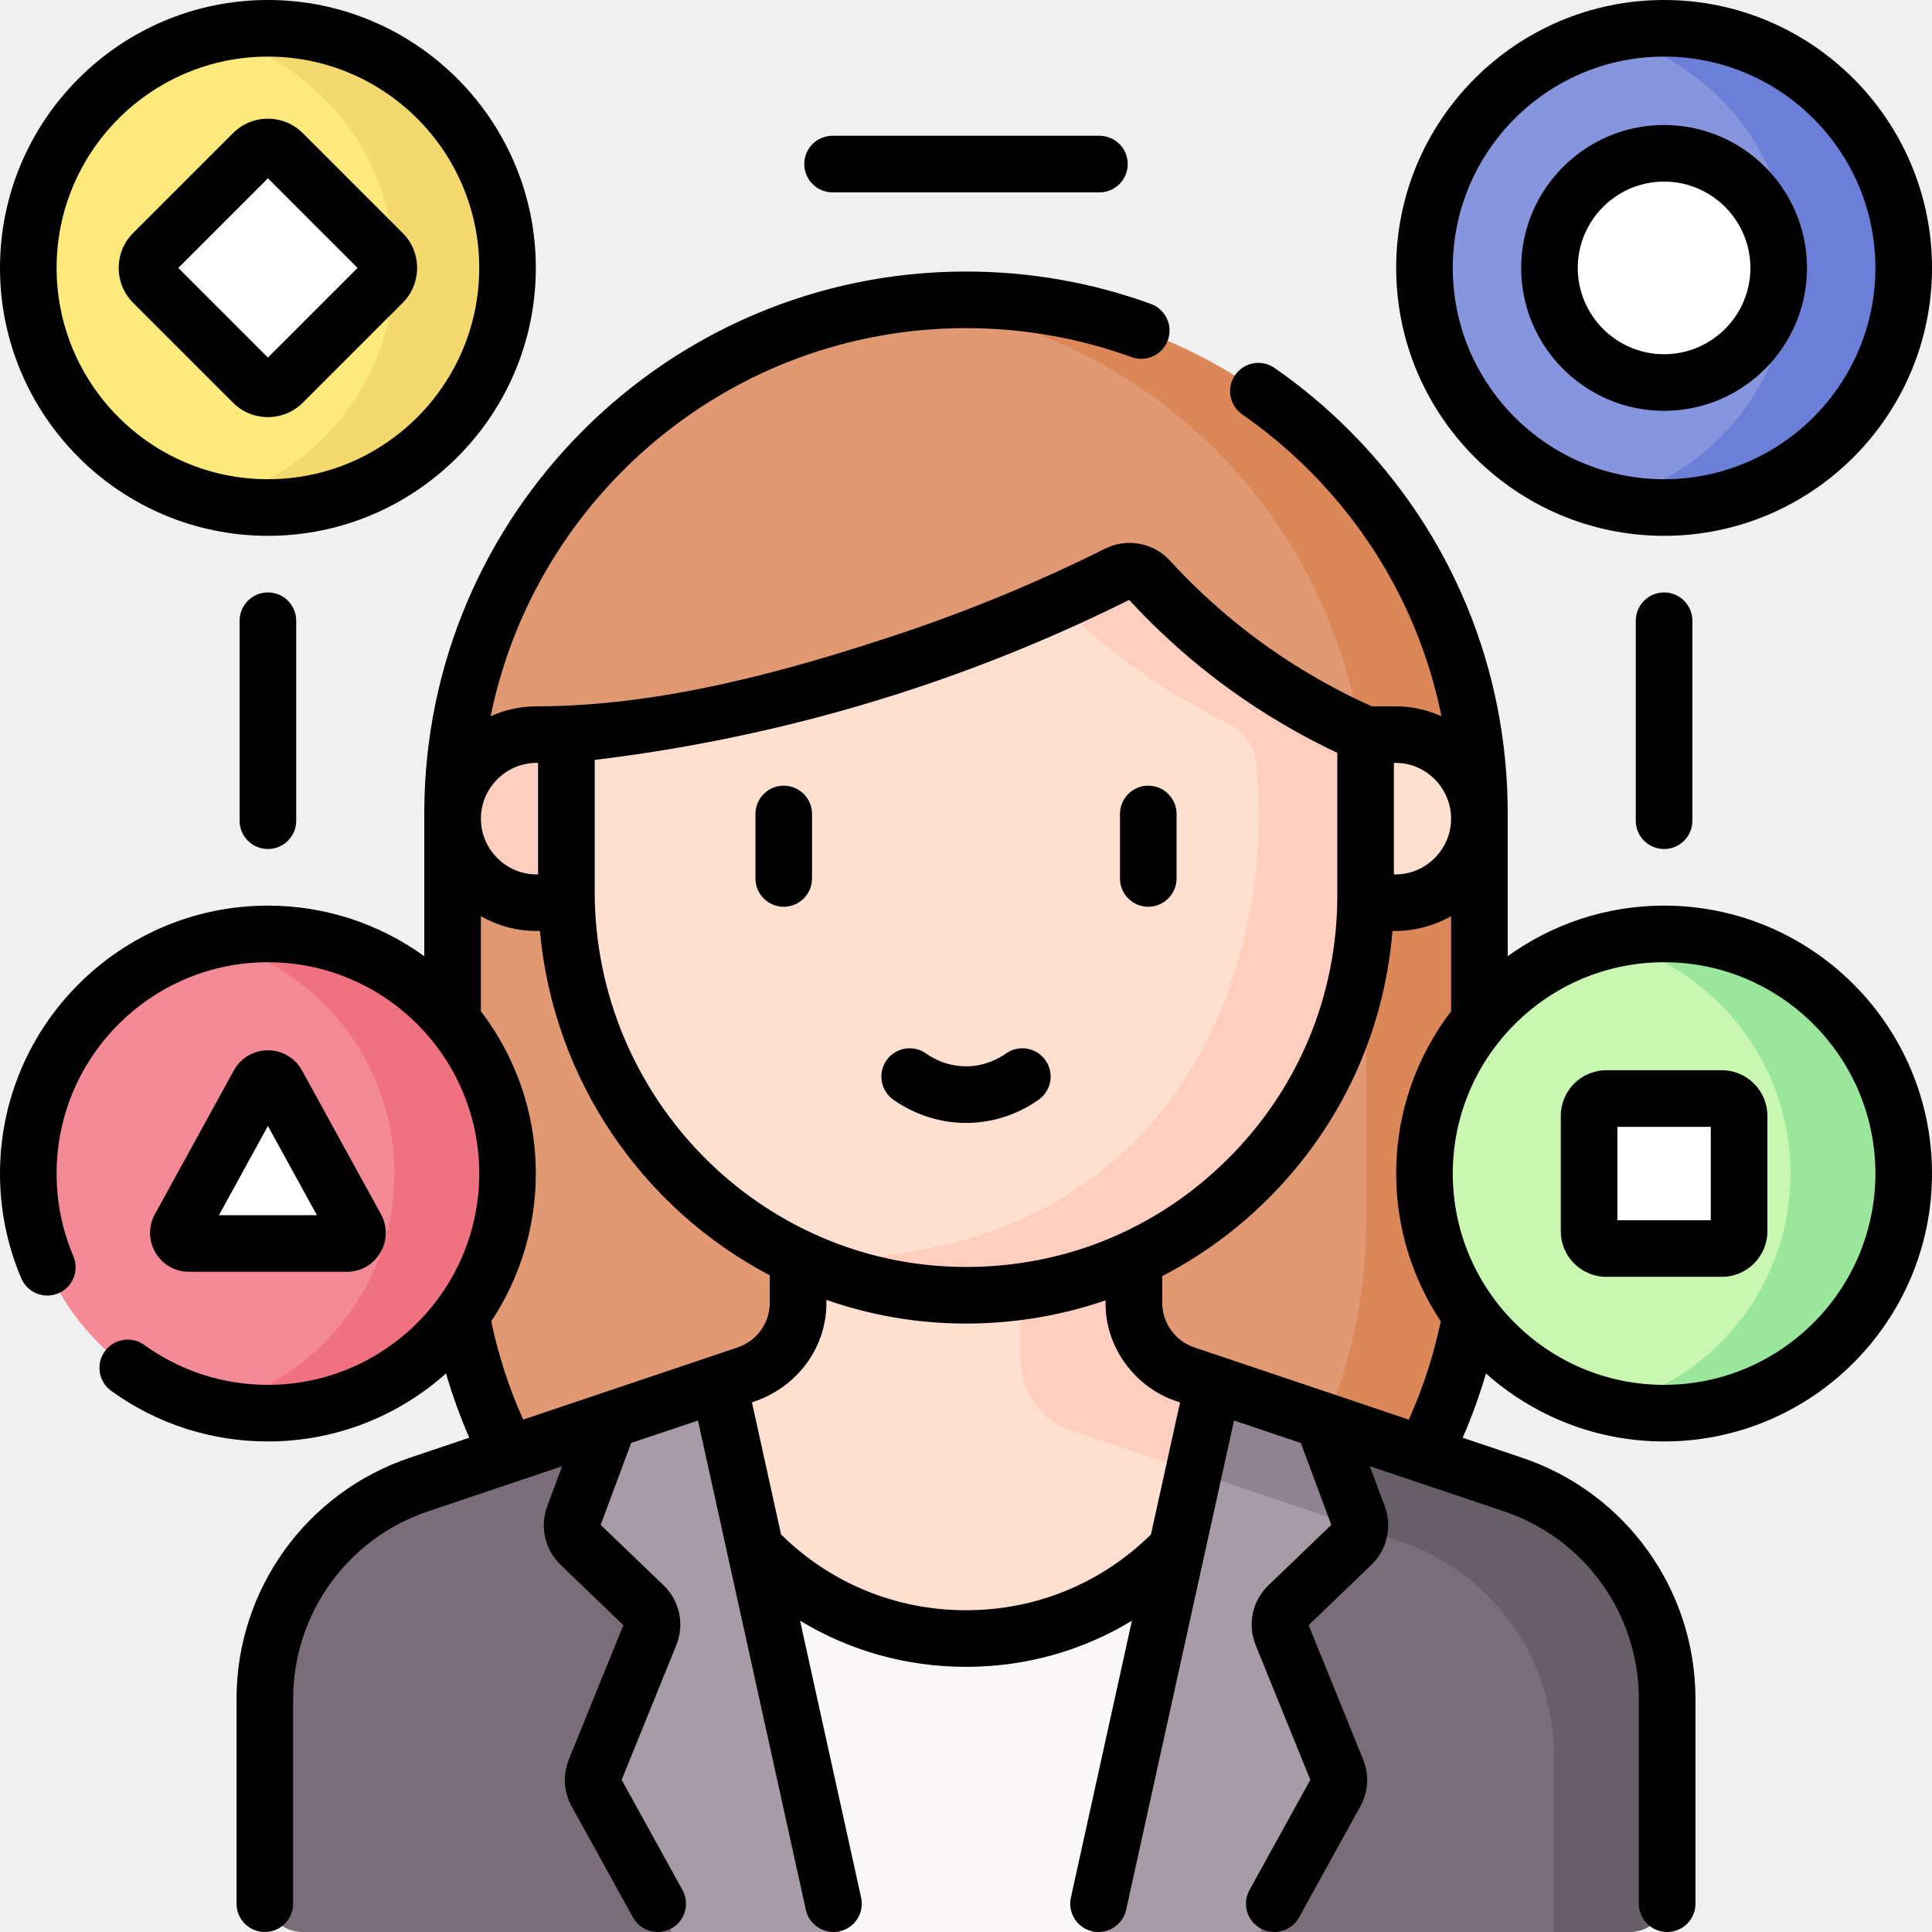
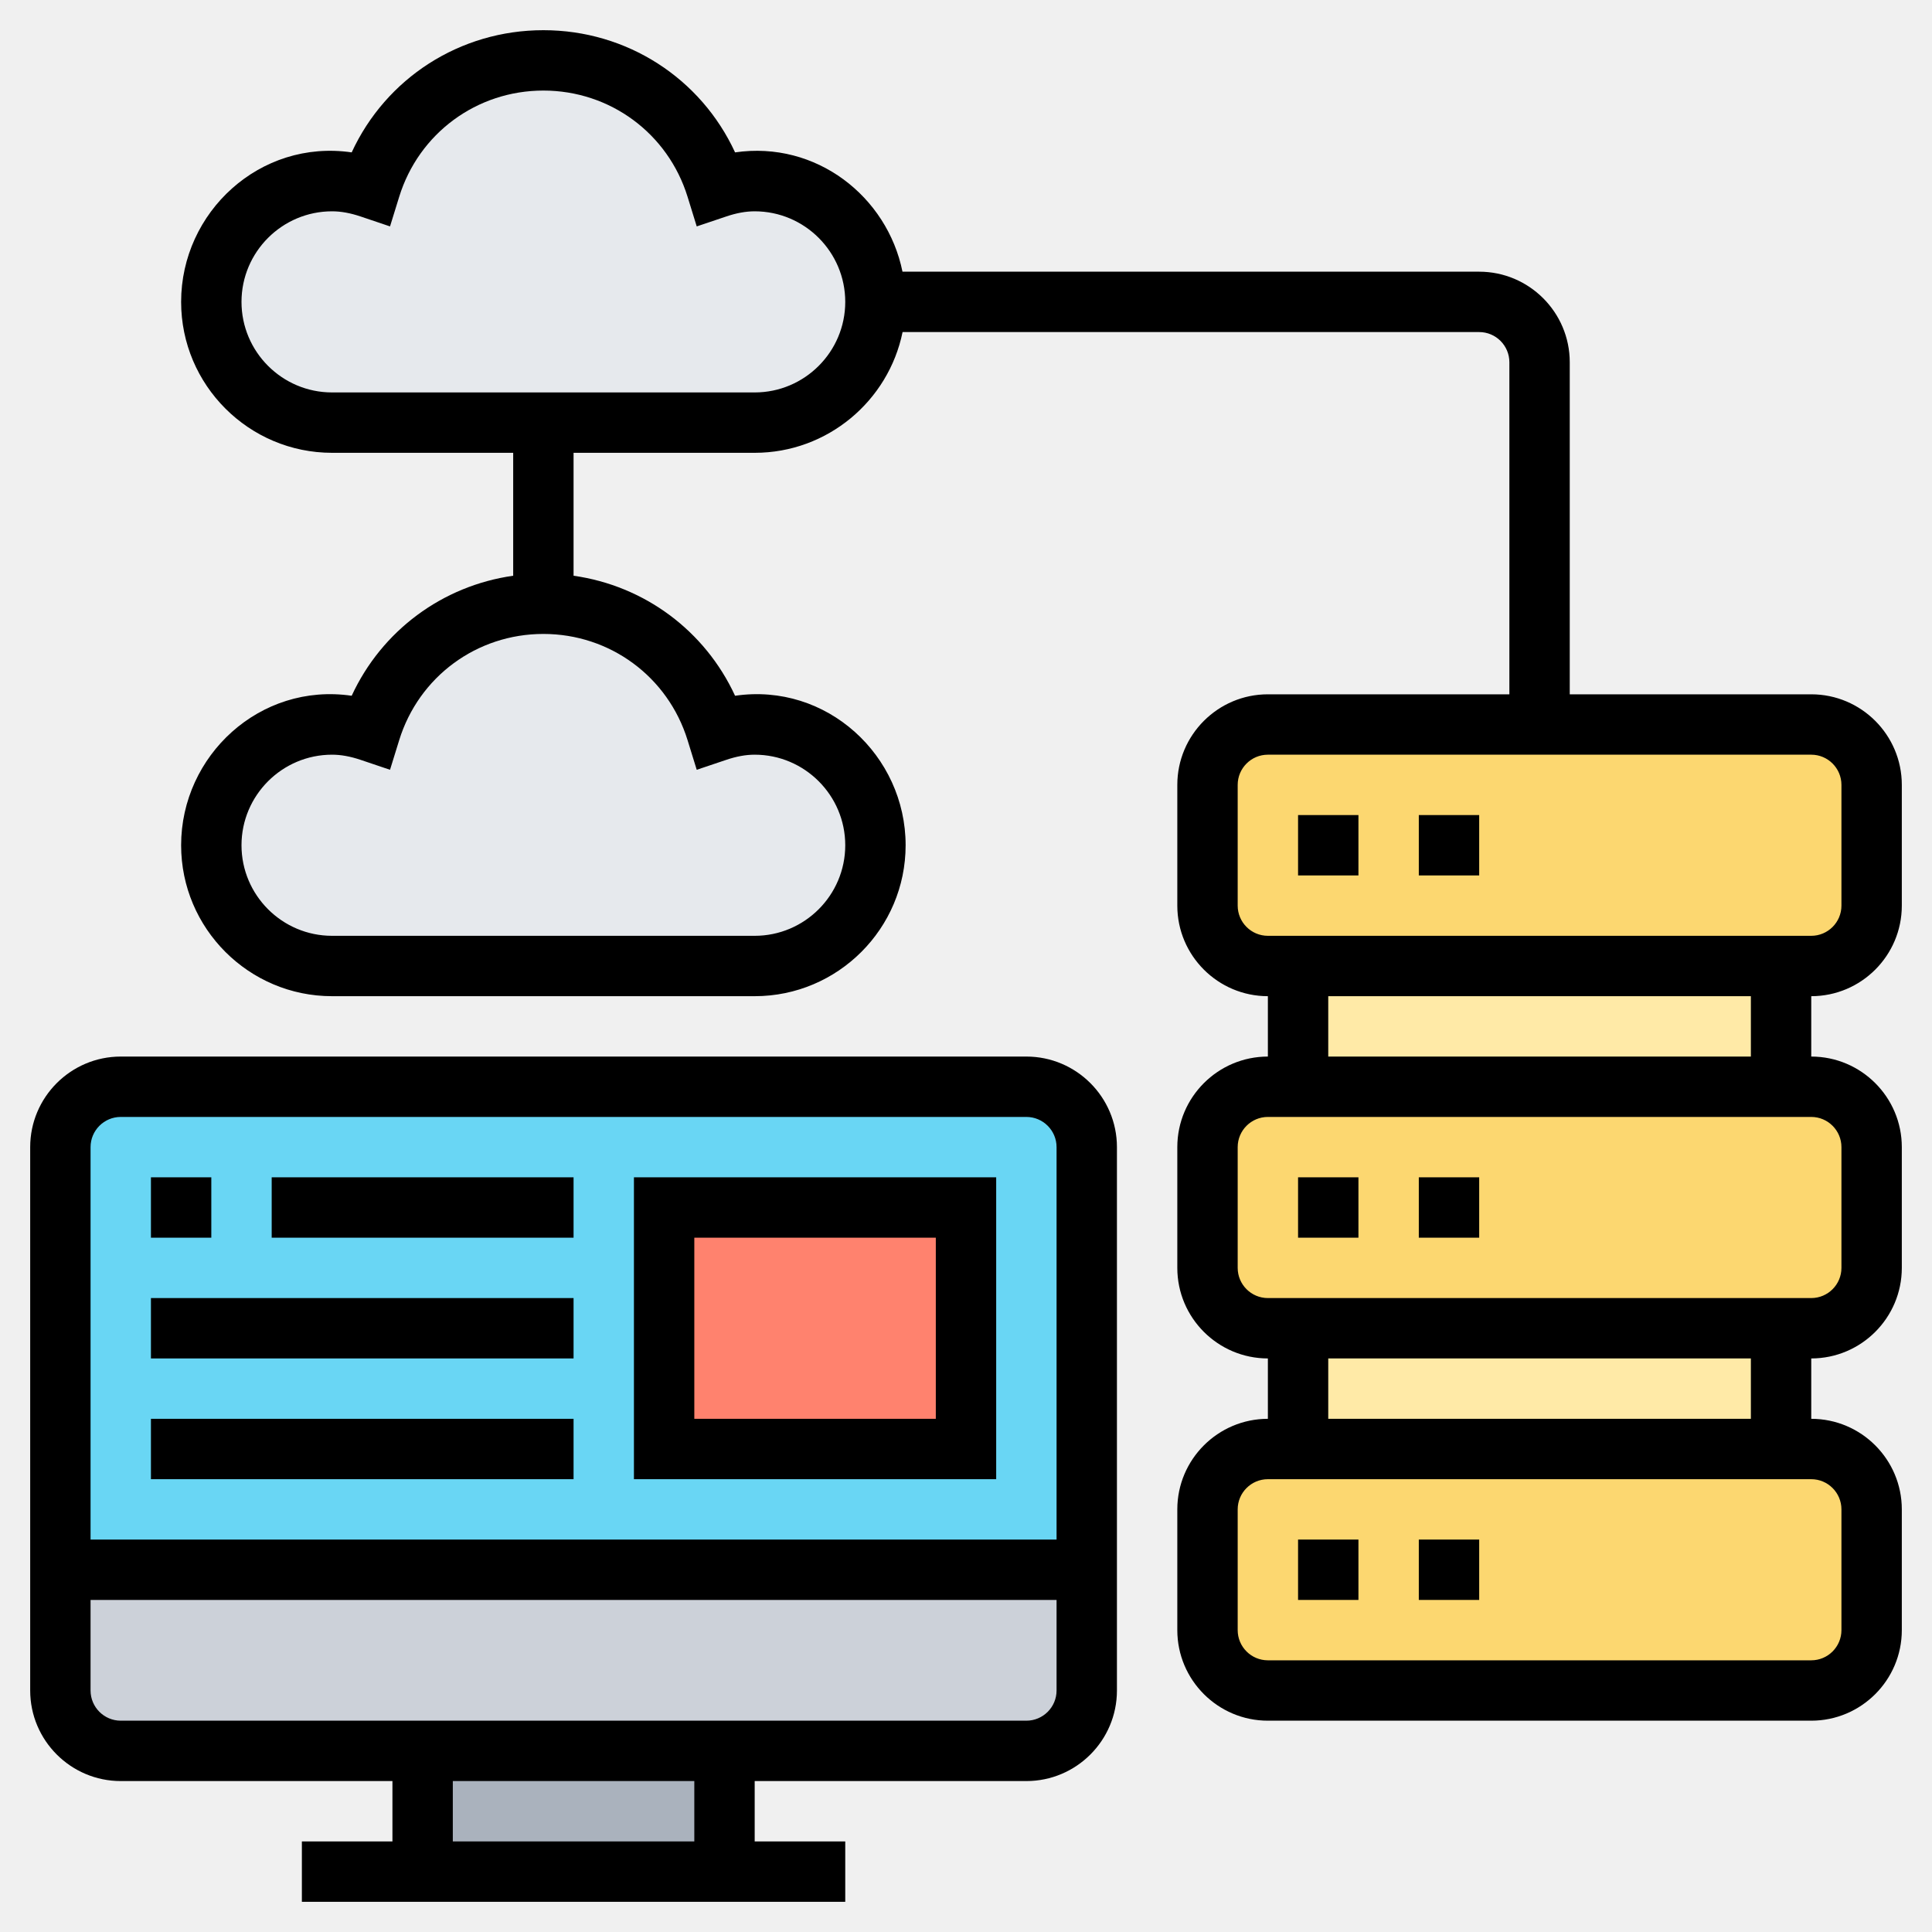
- <svg xmlns="http://www.w3.org/2000/svg" id="Capa_1" enable-background="new 0 0 512 512" height="512" viewBox="0 0 512 512" width="512">
+ <svg xmlns="http://www.w3.org/2000/svg" id="Layer_5" enable-background="new 0 0 64 64" height="512" viewBox="0 0 64 64" width="512">
  <g>
    <g>
-       <path d="m256 459.745c-75.141 0-136.055-60.914-136.055-136.055v-108.176c0-75.141 60.914-136.055 136.055-136.055 75.141 0 136.055 60.914 136.055 136.055v108.176c0 75.141-60.914 136.055-136.055 136.055z" fill="#e19974" />
-       <path d="m256 79.459c-5.071 0-10.074.286-15 .827 68.082 7.468 121.055 65.157 121.055 135.228v108.176c0 70.071-52.973 127.76-121.055 135.228 4.927.54 9.929.827 15 .827 75.141 0 136.055-60.914 136.055-136.055v-108.176c0-75.142-60.914-136.055-136.055-136.055z" fill="#dc8758" />
      <g>
-         <g>
-           <circle cx="441" cy="71" fill="#8795de" r="63.5" />
-           <path d="m441 7.5c-5.169 0-10.189.633-15 1.798 27.828 6.742 48.5 31.801 48.5 61.702s-20.672 54.959-48.5 61.702c4.811 1.166 9.831 1.798 15 1.798 35.07 0 63.5-28.43 63.5-63.5s-28.43-63.5-63.5-63.5z" fill="#6c7fd8" />
-           <circle cx="441" cy="71" fill="#fff" r="30.374" />
-         </g>
-         <g>
-           <circle cx="71" cy="71" fill="#fee97d" r="63.5" />
-           <path d="m71 7.5c-5.169 0-10.189.633-15 1.798 27.828 6.743 48.5 31.801 48.5 61.702s-20.672 54.959-48.5 61.702c4.811 1.166 9.831 1.798 15 1.798 35.07 0 63.5-28.43 63.5-63.5s-28.43-63.5-63.5-63.5z" fill="#f4da6e" />
-           <path d="m40.602 67.04 26.438-26.438c2.187-2.187 5.733-2.187 7.92 0l26.438 26.438c2.187 2.187 2.187 5.733 0 7.92l-26.438 26.438c-2.187 2.187-5.733 2.187-7.92 0l-26.438-26.438c-2.187-2.187-2.187-5.733 0-7.92z" fill="#fff" />
-         </g>
-         <g>
-           <circle cx="441" cy="311" fill="#c9f6b0" r="63.5" />
-           <path d="m441 247.5c-5.169 0-10.189.633-15 1.798 27.828 6.742 48.5 31.801 48.5 61.702s-20.672 54.959-48.5 61.702c4.811 1.166 9.831 1.798 15 1.798 35.07 0 63.5-28.43 63.5-63.5s-28.43-63.5-63.5-63.5z" fill="#9be69d" />
-           <path d="m456.294 330.875h-30.587c-2.53 0-4.581-2.051-4.581-4.581v-30.587c0-2.53 2.051-4.581 4.581-4.581h30.587c2.53 0 4.581 2.051 4.581 4.581v30.587c0 2.53-2.051 4.581-4.581 4.581z" fill="#fff" />
-         </g>
-         <g>
-           <circle cx="71" cy="311" fill="#f58a97" r="63.5" />
-           <path d="m71 247.5c-5.169 0-10.189.633-15 1.798 27.828 6.742 48.5 31.801 48.5 61.702s-20.672 54.959-48.5 61.702c4.811 1.166 9.831 1.798 15 1.798 35.07 0 63.5-28.43 63.5-63.5s-28.43-63.5-63.5-63.5z" fill="#f07281" />
-           <path d="m91.91 329.539h-41.82c-2.136 0-3.491-2.289-2.463-4.162l20.91-38.084c1.067-1.943 3.859-1.943 4.926 0l20.91 38.084c1.028 1.872-.327 4.162-2.463 4.162z" fill="#fff" />
-         </g>
+         <path d="m43 44h16v4h-16z" fill="#ffeaa7" />
      </g>
      <g>
-         <g>
-           <path d="m441.818 502v-51.727c0-25.763-16.447-48.651-40.865-56.867l-50.431-16.969-12.151 1.861-16.867-11.625-7.382-2.484c-8.139-2.739-13.622-10.368-13.622-18.956v-32.568h-89v32.568c0 8.588-5.482 16.217-13.622 18.956l-7.382 2.484-13.218 7.827-15.8 1.937-50.431 16.969c-24.418 8.216-40.865 31.104-40.865 56.867v51.727c0 5.523 4.477 10 10 10h142.352l33.282-15 33.65 15h142.352c5.523 0 10-4.477 10-10z" fill="#7a6d79" />
-           <path d="m289.466 512 23.624-107.158h-114.547l23.991 107.158z" fill="#f9f7f8" />
-           <g>
-             <path d="m400.953 393.406-50.431-16.969-12.151 1.861-16.867-11.625-7.382-2.484c-8.139-2.739-13.622-10.368-13.622-18.956v-32.568h-30v47.568c0 8.588 5.482 16.217 13.622 18.956l86.831 29.217c24.418 8.216 40.865 31.104 40.865 56.867v46.727h20c5.523 0 10-4.477 10-10v-51.727c0-25.763-16.447-48.651-40.865-56.867z" fill="#685e68" />
-           </g>
-           <path d="m179.71 370.302c6.422 36.325 38.123 63.923 76.29 63.923s69.868-27.599 76.29-63.923l-18.168-6.113c-8.139-2.739-13.622-10.368-13.622-18.956v-32.568h-89v32.568c0 8.588-5.482 16.217-13.622 18.956z" fill="#ffdfcf" />
-           <path d="m284.122 379.189 40.46 13.614c3.658-6.945 6.296-14.511 7.709-22.5l-18.168-6.113c-8.117-2.733-13.624-10.363-13.622-18.956v-32.568h-30v47.568c-.001 8.587 5.481 16.216 13.621 18.955z" fill="#ffcebf" />
-           <g>
-             <path d="m361.899 194.68v42.678c0 58.611-47.615 106.101-106.273 105.898-58.528-.203-105.525-48.52-105.525-107.048v-41.528c25.413-2.655 56.478-8.192 90.63-19.586 20.99-7.003 39.524-15.01 55.504-22.995 2.789-1.394 6.155-.781 8.261 1.519 5.158 5.633 11.363 11.653 18.745 17.603 14.049 11.323 27.747 18.673 38.658 23.459z" fill="#ffdfcf" />
-           </g>
-           <path d="m301.909 301.245c-34.132 35.381-82.638 32.657-90.403 32.096 13.406 6.304 28.342 9.86 44.119 9.915 58.658.203 106.273-47.287 106.273-105.898 0-18.826 0-23.852 0-42.678-10.911-4.786-24.609-12.136-38.659-23.46-7.384-5.951-13.591-11.973-18.749-17.608-2.103-2.297-5.464-2.909-8.249-1.517-5.057 2.527-10.372 5.056-15.938 7.556 3.841 3.803 8.135 7.7 12.936 11.569 11.338 9.138 22.447 15.689 32.047 20.392 4.271 2.092 7.174 6.22 7.661 10.951.965 9.372 1.189 21.307-1.049 34.795-1.771 10.678-7.041 40.1-29.989 63.887z" fill="#ffcebf" />
-           <path d="m369.784 239.222h-7.885v-44.542h7.885c12.3 0 22.271 9.971 22.271 22.271 0 12.3-9.971 22.271-22.271 22.271z" fill="#ffdfcf" />
-           <path d="m142.216 239.222h7.885v-44.542h-7.885c-12.3 0-22.271 9.971-22.271 22.271 0 12.3 9.971 22.271 22.271 22.271z" fill="#ffcebf" />
-           <g>
-             <path d="m337.7 504.5 16.233-29.41c1.02-1.848 1.152-4.058.358-6.014l-14.561-35.89c-1.076-2.653-.429-5.694 1.635-7.678l16.876-16.222c2.01-1.932 2.682-4.873 1.71-7.486l-9.43-25.363-29.018-9.764-32.037 145.327h44.534z" fill="#a79ba7" />
-             <path d="m316.354 390.034 44.008 14.808c.088-1.013-.042-2.051-.41-3.042l-9.43-25.363-29.018-9.764z" fill="#918291" />
-             <path d="m222.534 512-32.038-145.327-29.018 9.764-9.43 25.363c-.972 2.613-.3 5.554 1.71 7.486l16.876 16.222c2.064 1.984 2.712 5.025 1.636 7.678l-14.561 35.89c-.794 1.956-.662 4.166.358 6.014l16.233 29.41 3.7 7.5z" fill="#a79ba7" />
-           </g>
-         </g>
+         <path d="m43 32h16v4h-16z" fill="#ffeaa7" />
+       </g>
+       <g>
+         <path d="m43 48h16 1c1.1 0 2 .9 2 2v4c0 1.1-.9 2-2 2h-18c-1.1 0-2-.9-2-2v-4c0-1.1.9-2 2-2z" fill="#fcd770" />
+       </g>
+       <g>
+         <path d="m43 36h16 1c1.1 0 2 .9 2 2v4c0 1.1-.9 2-2 2h-1-16-1c-1.1 0-2-.9-2-2v-4c0-1.1.9-2 2-2z" fill="#fcd770" />
+       </g>
+       <g>
+         <path d="m40 30v-4c0-1.1.9-2 2-2h9 9c1.1 0 2 .9 2 2v4c0 1.1-.9 2-2 2h-1-16-1c-1.1 0-2-.9-2-2z" fill="#fcd770" />
+       </g>
+       <g>
+         <path d="m14 58h10v4h-10z" fill="#aab2bd" />
+       </g>
+       <g>
+         <path d="m36 52v4c0 1.1-.9 2-2 2h-10-10-10c-1.1 0-2-.9-2-2v-4z" fill="#ccd1d9" />
+       </g>
+       <g>
+         <path d="m2 52v-14c0-1.1.9-2 2-2h30c1.1 0 2 .9 2 2v14z" fill="#69d6f4" />
+       </g>
+       <g>
+         <path d="m22 40h10v8h-10z" fill="#ff826e" />
+       </g>
+       <g>
+         <path d="m25 24c2.21 0 4 1.79 4 4s-1.79 4-4 4h-14c-2.21 0-4-1.79-4-4s1.79-4 4-4c.45 0 .87.09 1.27.22.75-2.44 3.03-4.22 5.73-4.22s4.98 1.78 5.73 4.22c.4-.13.82-.22 1.27-.22z" fill="#e6e9ed" />
+       </g>
+       <g>
+         <path d="m25 6c2.21 0 4 1.79 4 4s-1.79 4-4 4h-7-7c-2.21 0-4-1.79-4-4s1.79-4 4-4c.45 0 .87.09 1.27.22.75-2.44 3.03-4.22 5.73-4.22s4.98 1.78 5.73 4.22c.4-.13.82-.22 1.27-.22z" fill="#e6e9ed" />
      </g>
    </g>
-     <path d="m61.737 106.702c2.474 2.475 5.764 3.837 9.263 3.837s6.789-1.362 9.263-3.837l26.438-26.438c2.475-2.474 3.837-5.764 3.837-9.263s-1.362-6.789-3.837-9.263l-26.438-26.44c-2.474-2.475-5.764-3.837-9.263-3.837s-6.789 1.362-9.263 3.837l-26.439 26.439c-2.475 2.474-3.837 5.764-3.837 9.263s1.362 6.789 3.837 9.263zm9.263-59.454 23.752 23.752-23.752 23.752-23.752-23.752zm149.64 3.731h70.721c4.142 0 7.5-3.358 7.5-7.5s-3.358-7.5-7.5-7.5h-70.721c-4.142 0-7.5 3.358-7.5 7.5s3.358 7.5 7.5 7.5zm220.36 91.021c39.149 0 71-31.851 71-71s-31.851-71-71-71-71 31.851-71 71 31.851 71 71 71zm0-127c30.878 0 56 25.122 56 56s-25.122 56-56 56-56-25.122-56-56 25.122-56 56-56zm-7.5 149.5v53c0 4.142 3.358 7.5 7.5 7.5s7.5-3.358 7.5-7.5v-53c0-4.142-3.358-7.5-7.5-7.5s-7.5 3.358-7.5 7.5zm7.5-55.626c20.883 0 37.874-16.99 37.874-37.874s-16.991-37.874-37.874-37.874-37.874 16.991-37.874 37.874 16.991 37.874 37.874 37.874zm0-60.748c12.612 0 22.874 10.261 22.874 22.874s-10.262 22.874-22.874 22.874-22.874-10.262-22.874-22.874 10.262-22.874 22.874-22.874zm-233.302 192.174c4.142 0 7.5-3.358 7.5-7.5v-17.088c0-4.142-3.358-7.5-7.5-7.5s-7.5 3.358-7.5 7.5v17.088c0 4.142 3.358 7.5 7.5 7.5zm233.302-.3c-15.459 0-29.769 4.981-41.44 13.402v-37.892c0-38.341-14.933-74.389-42.048-101.504-6.069-6.066-12.714-11.618-19.751-16.501-3.404-2.363-8.077-1.517-10.438 1.886-2.362 3.403-1.517 8.076 1.886 10.438 6.305 4.375 12.26 9.351 17.697 14.786 18.107 18.107 30.143 40.663 35.095 65.201-3.731-1.686-7.865-2.633-12.218-2.633h-6.249c-12.777-5.745-24.749-13.063-35.589-21.8-6.362-5.127-12.391-10.789-17.919-16.828-4.338-4.738-11.389-6.04-17.145-3.164-17.574 8.782-35.919 16.382-54.524 22.59-30.426 10.151-63.793 19.202-96.142 19.202-4.343 0-8.468.943-12.191 2.621 11.944-58.608 63.89-102.844 125.976-102.844 15.081 0 29.845 2.585 43.883 7.683 3.893 1.413 8.195-.596 9.609-4.489s-.596-8.196-4.489-9.609c-15.684-5.697-32.171-8.585-49.003-8.585-79.159 0-143.56 64.396-143.56 143.55v37.893c-11.671-8.422-25.981-13.403-41.44-13.403-39.149 0-71 31.851-71 71 0 9.632 1.897 18.976 5.639 27.771 1.621 3.811 6.024 5.587 9.837 3.965 3.812-1.621 5.587-6.026 3.965-9.837-2.946-6.928-4.441-14.296-4.441-21.899 0-30.878 25.122-56 56-56s56 25.122 56 56-25.122 56-56 56c-11.854 0-23.181-3.656-32.754-10.572-3.358-2.425-8.046-1.67-10.472 1.688-2.425 3.357-1.67 8.046 1.688 10.472 12.145 8.774 26.509 13.412 41.538 13.412 18.106 0 34.643-6.823 47.198-18.019 1.697 5.797 3.75 11.487 6.17 17.034l-15.708 5.286c-27.501 9.246-45.979 34.953-45.979 63.969v54.23c0 4.142 3.358 7.5 7.5 7.5s7.5-3.358 7.5-7.5v-54.23c0-22.566 14.371-42.56 35.762-49.751l35.526-11.955-3.949 10.623c-2.014 5.416-.624 11.503 3.542 15.507l16.631 15.987-14.434 35.577c-1.651 4.071-1.381 8.612.742 12.458l16.233 29.41c2.022 3.666 6.621 4.912 10.19 2.941 3.626-2.001 4.943-6.564 2.941-10.19l-16.118-29.201 14.471-35.669c2.244-5.527.914-11.771-3.387-15.906l-16.639-15.994 8.067-21.698 17.711-5.96 28.586 129.667c.889 4.076 4.976 6.583 8.939 5.709 4.045-.892 6.601-4.894 5.709-8.939l-16.179-73.387c13.107 7.969 28.175 12.232 43.974 12.232s30.867-4.263 43.974-12.232l-16.179 73.387c-.892 4.045 1.665 8.047 5.709 8.939 3.943.87 8.048-1.622 8.939-5.709l28.586-129.667 17.71 5.96 8.067 21.698-16.64 15.995c-4.3 4.135-5.63 10.378-3.387 15.905l14.471 35.669-16.118 29.201c-2.002 3.626-.685 8.189 2.941 10.19 3.562 1.966 8.169.724 10.19-2.941l16.234-29.41c2.123-3.846 2.393-8.386.741-12.458l-14.434-35.577 16.631-15.987c4.166-4.004 5.556-10.091 3.542-15.507l-3.949-10.623 35.528 11.956c21.389 7.191 35.76 27.185 35.76 49.751v54.23c0 4.142 3.358 7.5 7.5 7.5s7.5-3.358 7.5-7.5v-54.23c0-29.016-18.478-54.723-45.978-63.968l-15.71-5.287c2.42-5.547 4.473-11.237 6.17-17.034 12.56 11.195 29.097 18.018 47.203 18.018 39.149 0 71-31.851 71-71s-31.851-71-71-71zm-71.601-37.819c8.25-.274 15.156 6.532 15.156 14.771 0 8.248-6.874 15.01-15.156 14.771zm-211.798-.797c29.088-3.498 57.82-9.94 85.503-19.176 19.152-6.389 38.035-14.203 56.134-23.226 5.962 6.482 12.452 12.562 19.295 18.078 10.992 8.859 23.037 16.396 35.866 22.447v37.852c0 26.348-10.278 51.101-28.941 69.7-18.699 18.635-43.274 28.79-69.806 28.699-54.065-.187-98.051-44.844-98.051-99.548zm-15 .797v29.542c-8.277.247-15.156-6.512-15.156-14.771 0-8.275 6.881-14.991 15.156-14.771zm-3.957 174.03c-3.75-8.361-6.589-17.086-8.462-26.046 7.459-11.235 11.818-24.698 11.818-39.165 0-16.157-5.436-31.063-14.56-43.008v-25.212c4.742 2.744 9.901 4.024 15.645 3.942 3.605 39.712 27.409 73.677 60.915 91.241v7.267c0 5.375-3.421 10.138-8.512 11.852-13.73 4.62-42.482 14.277-56.844 19.129zm166.366 30.441c-13.154 12.952-30.47 20.078-49.01 20.078s-35.856-7.126-49.01-20.077l-7.72-35.017c11.829-3.764 20.095-14.54 19.73-27.155 11.484 4.022 23.796 6.232 36.6 6.276 12.902.045 25.539-2.068 37.4-6.151-.432 12.264 7.941 23.586 19.73 27.03zm79.55-138.66c-9.124 11.945-14.56 26.851-14.56 43.008 0 14.467 4.359 27.93 11.818 39.165-1.874 8.96-4.712 17.685-8.462 26.046-16.077-5.424-41.502-13.967-56.843-19.129-5.092-1.713-8.513-6.477-8.513-11.852v-7.044c10.212-5.281 19.667-12.154 28.046-20.504 19.281-19.215 30.79-44.131 32.967-70.96 5.537.1 11.018-1.317 15.547-3.942zm56.44 99.008c-30.878 0-56-25.122-56-56s25.122-56 56-56 56 25.122 56 56-25.122 56-56 56zm15.294-83.375h-30.588c-6.662 0-12.081 5.419-12.081 12.081v30.588c0 6.662 5.419 12.081 12.081 12.081h30.588c6.662 0 12.081-5.419 12.081-12.081v-30.588c0-6.662-5.419-12.081-12.081-12.081zm-2.919 39.75h-24.75v-24.75h24.75zm-403.285 13.664h41.82c3.681 0 6.998-1.892 8.873-5.06s1.936-6.986.164-10.212l-20.91-38.083c-1.811-3.299-5.274-5.348-9.037-5.348s-7.226 2.049-9.037 5.348l-20.91 38.083c-1.771 3.227-1.71 7.045.164 10.213 1.875 3.167 5.192 5.059 8.873 5.059zm20.91-38.648 12.984 23.648h-25.968zm-7.5-133.891v53c0 4.142 3.358 7.5 7.5 7.5s7.5-3.358 7.5-7.5v-53c0-4.142-3.358-7.5-7.5-7.5s-7.5 3.358-7.5 7.5zm173.231 126.921c3.308 2.345 10.107 6.167 19.276 6.167.391 0 .787-.007 1.187-.021 8.205-.294 14.361-3.506 18.082-6.149 3.377-2.399 4.169-7.082 1.771-10.458-2.399-3.377-7.082-4.168-10.458-1.771-1.678 1.192-5.2 3.218-9.931 3.388-5.369.184-9.348-2.043-11.251-3.392-3.379-2.396-8.06-1.599-10.456 1.781-2.397 3.378-1.599 8.059 1.78 10.455zm-165.731-149.421c39.149 0 71-31.851 71-71s-31.851-71-71-71-71 31.851-71 71 31.851 71 71 71zm0-127c30.878 0 56 25.122 56 56s-25.122 56-56 56-56-25.122-56-56 25.122-56 56-56zm233.302 225.3c4.142 0 7.5-3.358 7.5-7.5v-17.088c0-4.142-3.358-7.5-7.5-7.5s-7.5 3.358-7.5 7.5v17.088c0 4.142 3.358 7.5 7.5 7.5z" />
+     <g>
+       <path d="m34 35h-30c-1.654 0-3 1.346-3 3v18c0 1.654 1.346 3 3 3h9v2h-3v2h18v-2h-3v-2h9c1.654 0 3-1.346 3-3v-18c0-1.654-1.346-3-3-3zm-30 2h30c.552 0 1 .449 1 1v13h-32v-13c0-.551.448-1 1-1zm19 24h-8v-2h8zm11-4h-30c-.552 0-1-.449-1-1v-3h32v3c0 .551-.448 1-1 1z" />
+       <path d="m33 39h-12v10h12zm-2 8h-8v-6h8z" />
+       <path d="m5 39h2v2h-2z" />
+       <path d="m9 39h10v2h-10z" />
+       <path d="m5 43h14v2h-14z" />
+       <path d="m5 47h14v2h-14z" />
+       <path d="m43 51h2v2h-2z" />
+       <path d="m47 51h2v2h-2z" />
+       <path d="m43 39h2v2h-2z" />
+       <path d="m47 39h2v2h-2z" />
+       <path d="m63 30v-4c0-1.654-1.346-3-3-3h-8v-11c0-1.654-1.346-3-3-3h-19.104c-.506-2.491-2.857-4.345-5.546-3.952-1.133-2.455-3.58-4.048-6.35-4.048s-5.217 1.593-6.35 4.048c-3.038-.444-5.65 1.98-5.65 4.952 0 2.757 2.243 5 5 5h6v4.072c-2.348.333-4.355 1.822-5.35 3.976-3.038-.445-5.65 1.981-5.65 4.952 0 2.757 2.243 5 5 5h14c2.757 0 5-2.243 5-5 0-2.971-2.611-5.397-5.65-4.952-.994-2.154-3.001-3.644-5.35-3.976v-4.072h6c2.414 0 4.434-1.721 4.899-4h19.101c.552 0 1 .449 1 1v11h-8c-1.654 0-3 1.346-3 3v4c0 1.654 1.346 3 3 3v2c-1.654 0-3 1.346-3 3v4c0 1.654 1.346 3 3 3v2c-1.654 0-3 1.346-3 3v4c0 1.654 1.346 3 3 3h18c1.654 0 3-1.346 3-3v-4c0-1.654-1.346-3-3-3v-2c1.654 0 3-1.346 3-3v-4c0-1.654-1.346-3-3-3v-2c1.654 0 3-1.346 3-3zm-40.223-5.48.303.98.972-.327c.344-.117.654-.173.948-.173 1.654 0 3 1.346 3 3s-1.346 3-3 3h-14c-1.654 0-3-1.346-3-3s1.346-3 3-3c.294 0 .604.056.948.172l.972.328.303-.979c.651-2.106 2.571-3.521 4.777-3.521s4.126 1.415 4.777 3.52zm2.223-11.52h-14c-1.654 0-3-1.346-3-3s1.346-3 3-3c.294 0 .604.056.948.172l.972.328.303-.979c.651-2.106 2.571-3.521 4.777-3.521s4.126 1.415 4.777 3.52l.303.98.972-.327c.344-.117.654-.173.948-.173 1.654 0 3 1.346 3 3s-1.346 3-3 3zm16 17v-4c0-.551.448-1 1-1h18c.552 0 1 .449 1 1v4c0 .551-.448 1-1 1h-18c-.552 0-1-.449-1-1zm20 20v4c0 .551-.448 1-1 1h-18c-.552 0-1-.449-1-1v-4c0-.551.448-1 1-1h18c.552 0 1 .449 1 1zm-3-3h-14v-2h14zm3-9v4c0 .551-.448 1-1 1h-18c-.552 0-1-.449-1-1v-4c0-.551.448-1 1-1h18c.552 0 1 .449 1 1zm-3-3h-14v-2h14z" />
+       <path d="m43 27h2v2h-2z" />
+       <path d="m47 27h2v2h-2z" />
+     </g>
  </g>
</svg>
